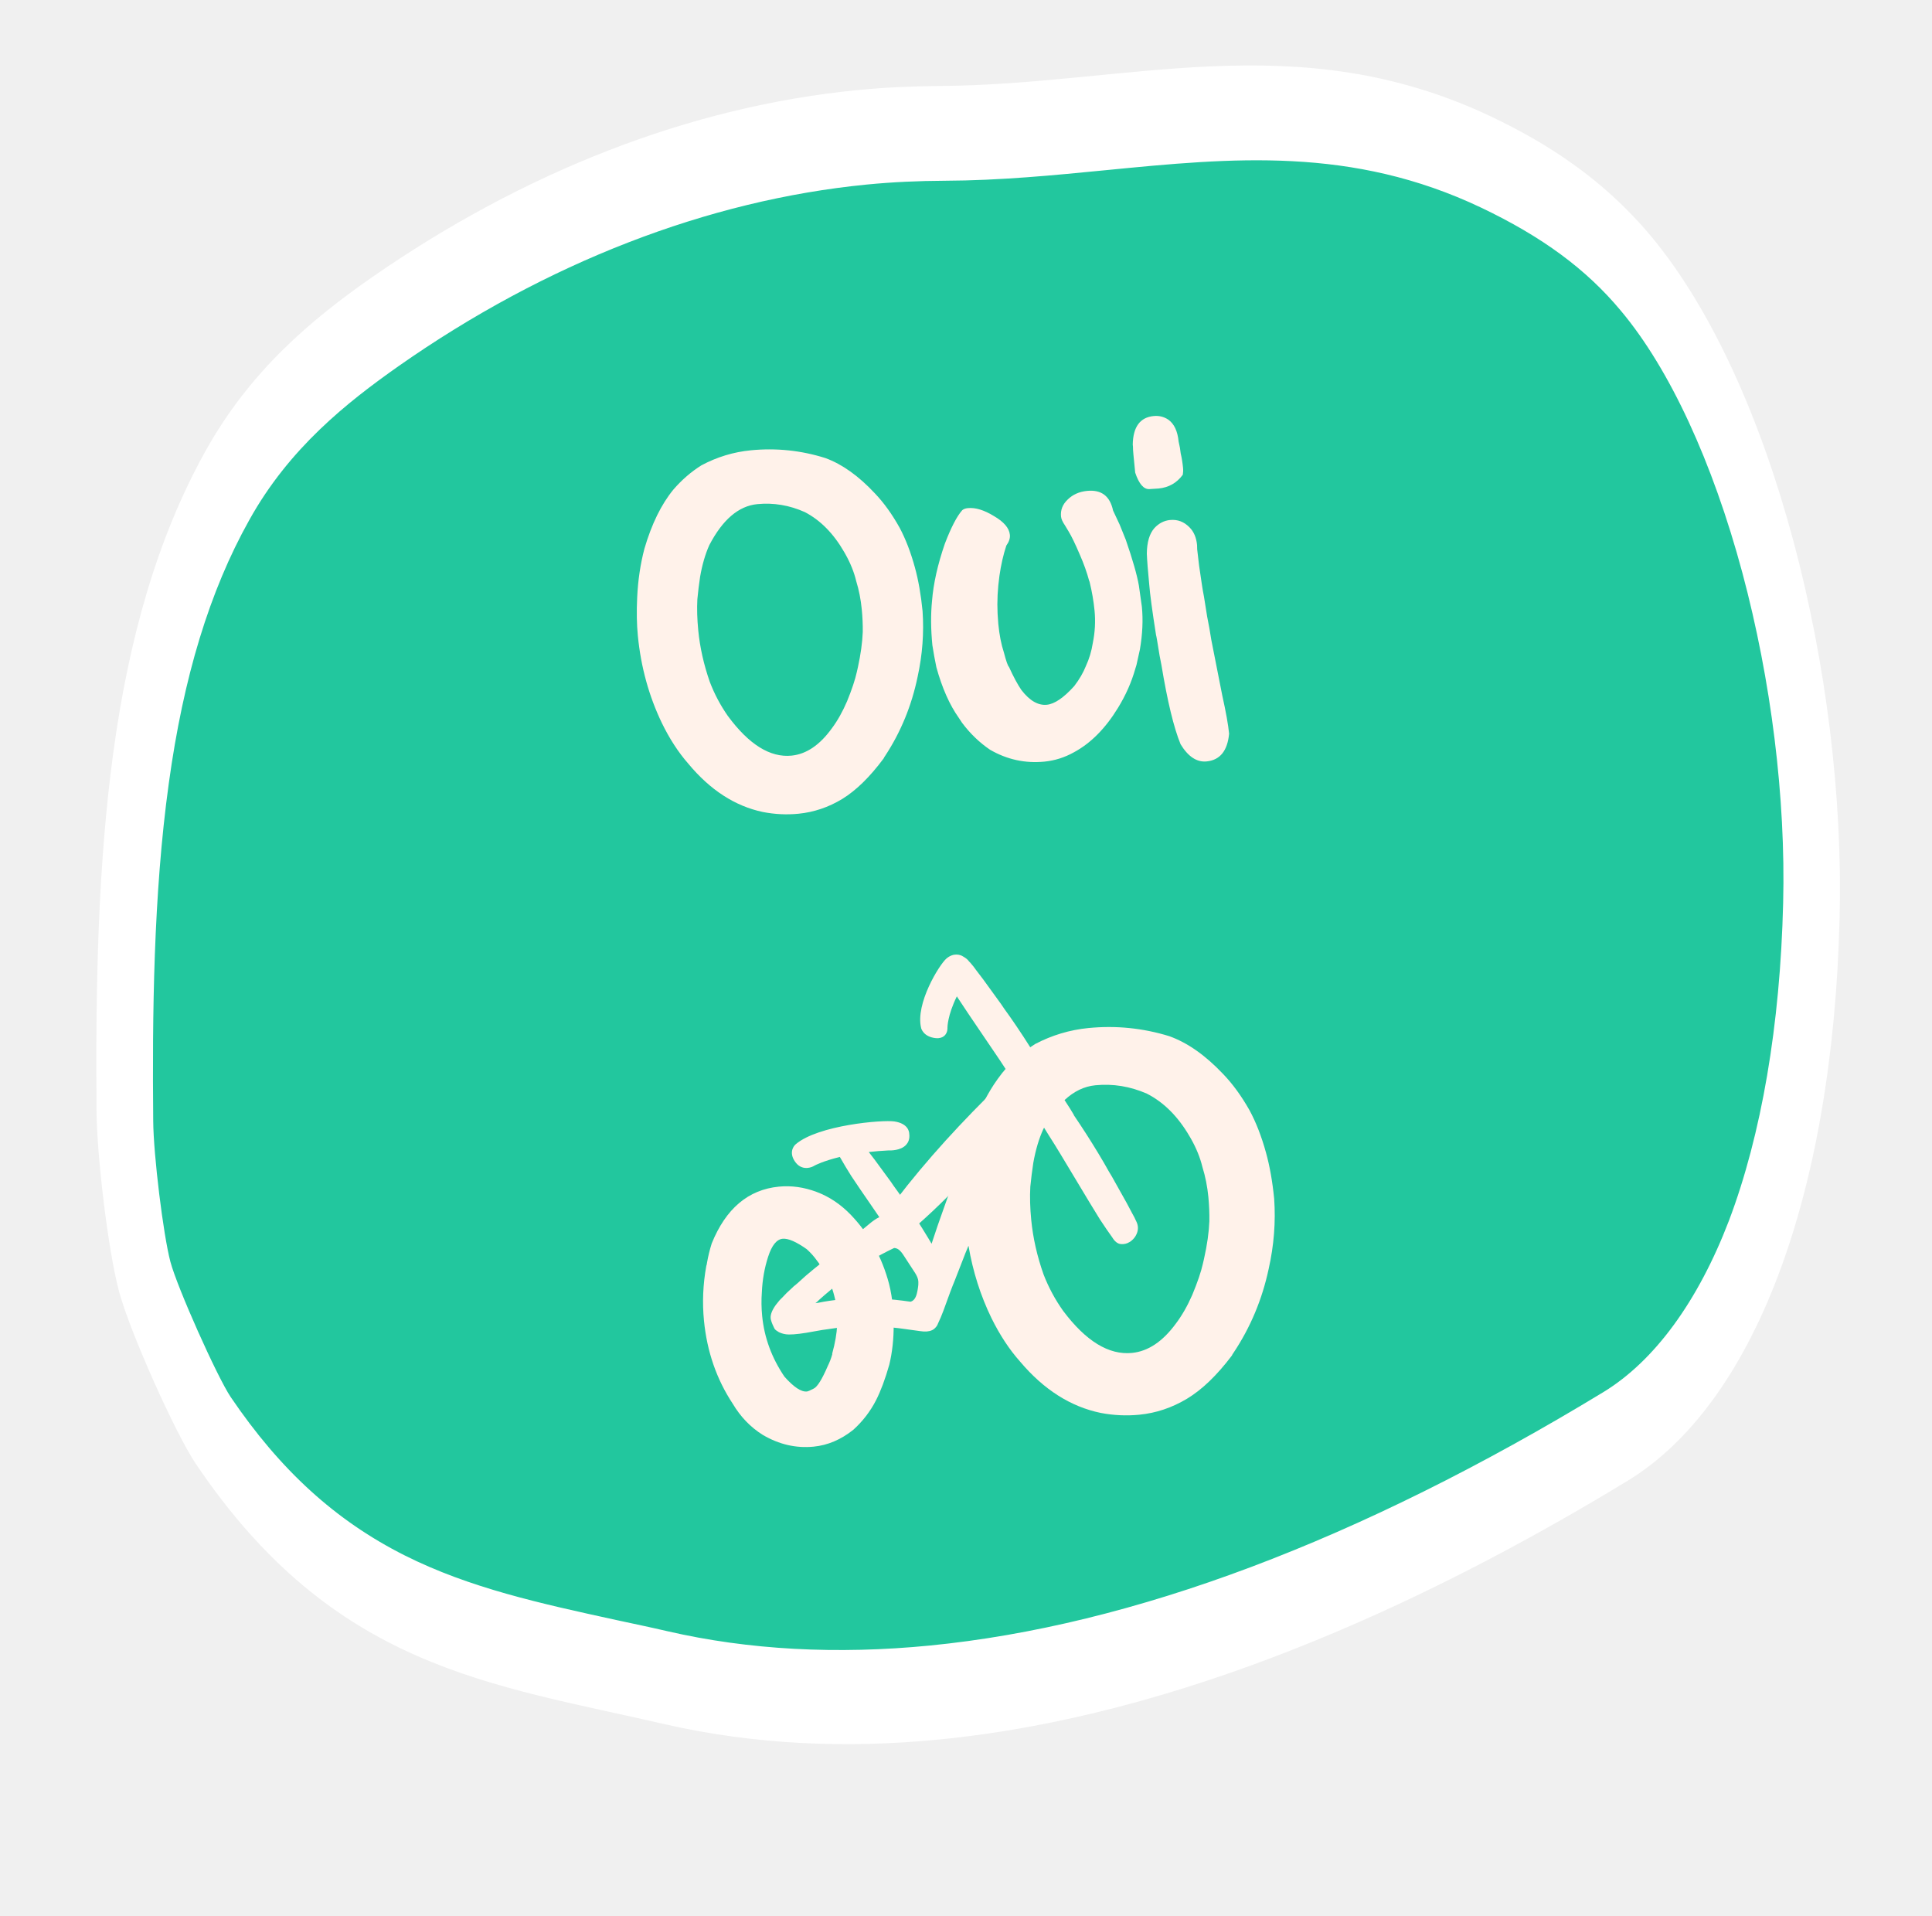
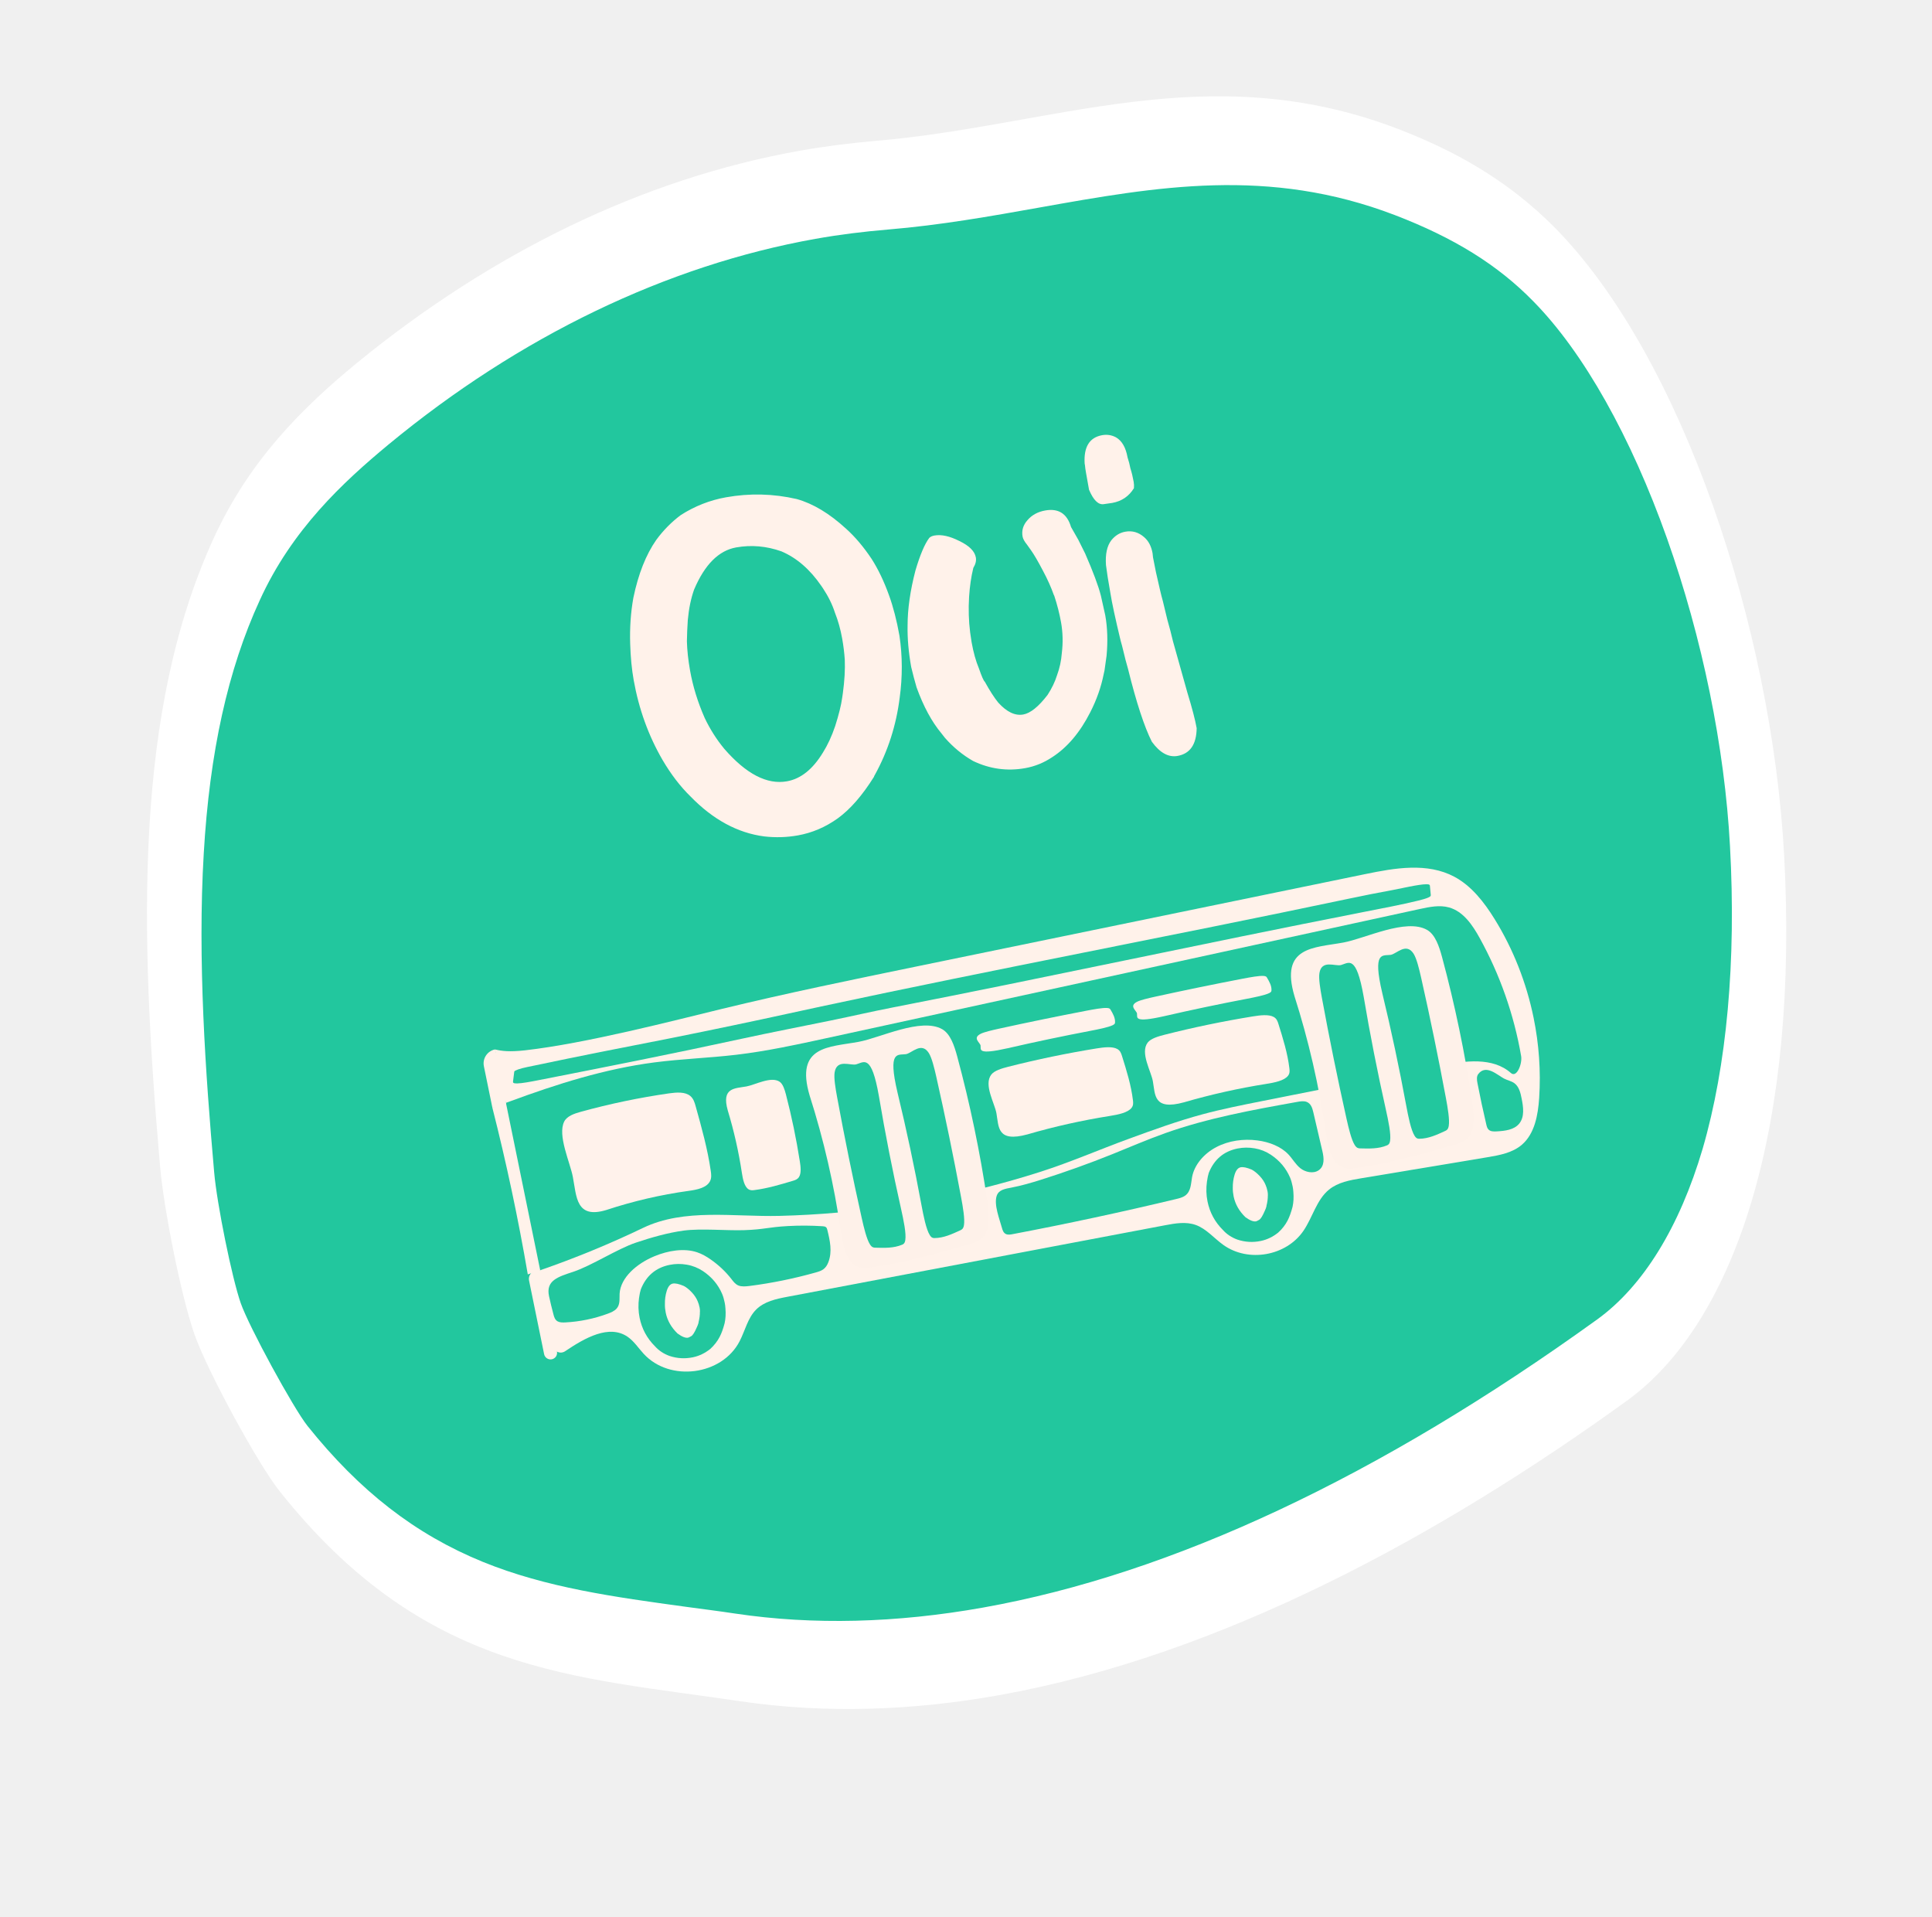
- <svg xmlns="http://www.w3.org/2000/svg" width="231" height="229" viewBox="0 0 231 229" fill="none">
+ <svg xmlns="http://www.w3.org/2000/svg" width="245" height="243" viewBox="0 0 245 243" fill="none">
  <g clip-path="url(#clip0)">
-     <path d="M111.718 202.316C100.417 203.424 89.622 202.829 79.705 200.551C77.638 200.07 75.611 199.642 73.616 199.21C55.322 195.246 39.532 191.777 25.512 170.976C23.463 167.928 18.328 156.403 17.312 152.57C16.253 148.626 14.962 138.207 14.931 133.422C14.66 101.811 16.631 76.935 27.195 58C32.343 48.717 39.619 42.931 46.043 38.425C64.005 25.947 83.754 18.311 103.09 16.416C106.257 16.106 109.441 15.965 112.569 15.943C119.131 15.927 125.532 15.3 131.699 14.695C147.101 13.185 161.67 11.758 177.768 19.414C185.428 23.053 191.094 27.286 195.626 32.656C208.476 48.042 217.331 80.008 216.648 108.749C216.286 124.289 213.891 138.319 209.715 149.274C205.671 159.874 199.968 167.616 193.232 171.696C163.683 189.584 136.288 199.908 111.718 202.316Z" fill="#22C79E" />
-     <path d="M103.643 22.062C106.743 21.758 109.86 21.624 112.921 21.609C119.583 21.583 126.017 20.952 132.218 20.345C147.32 18.864 161.622 17.463 177.12 24.836C184.359 28.288 189.652 32.159 193.812 37.166C199.643 44.119 204.772 55.245 208.323 68.464C211.774 81.351 213.518 95.374 213.202 107.946C212.852 122.574 210.602 135.677 206.726 145.919C203.027 155.573 197.835 162.694 191.705 166.43C162.512 184.17 135.406 194.351 111.169 196.726C100.068 197.814 89.512 197.253 79.801 195.013C77.734 194.531 75.673 194.106 73.678 193.674C64.667 191.707 56.173 189.861 48.385 185.95C40.136 181.799 33.521 175.778 27.579 167.011C25.963 164.605 21.178 153.901 20.374 150.844C19.519 147.622 18.345 138.046 18.319 134.002C18.207 121.529 18.329 106.981 20.185 93.631C21.934 80.918 25.067 70.636 29.793 62.192C34.569 53.572 41.505 48.104 47.612 43.8C65.28 31.409 84.64 23.925 103.643 22.062ZM102.536 10.77C82.333 12.75 62.539 20.618 44.45 33.165C37.141 38.271 29.927 44.336 24.601 53.865C12.836 74.97 11.286 102.427 11.541 132.842C11.589 138.138 12.885 149.298 14.222 154.355C15.503 159.188 21.016 171.474 23.414 175.001C39.917 199.492 58.607 201.308 79.579 206.15C90.252 208.581 101.236 209.044 112.271 207.962C140.774 205.169 169.693 192.187 194.596 177.035C209.462 167.996 219.144 143.504 219.958 109.564C220.647 80.88 212.093 45.806 197.338 28.156C191.584 21.309 184.946 17.115 178.308 13.946C155.01 2.891 134.889 10.164 112.181 10.28C108.953 10.312 105.736 10.456 102.536 10.77Z" fill="white" />
-     <path d="M95.461 97.284C94.052 97.422 92.634 97.353 91.209 97.075C87.877 96.372 84.904 94.443 82.289 91.29C81.101 89.934 80.046 88.308 79.124 86.411C77.583 83.202 76.631 79.738 76.266 76.02C76.13 74.635 76.103 73.105 76.184 71.429C76.278 69.384 76.566 67.442 77.048 65.604C77.912 62.649 79.067 60.291 80.513 58.531C81.504 57.379 82.623 56.41 83.871 55.626C85.736 54.633 87.702 54.036 89.767 53.834C92.804 53.536 95.778 53.845 98.689 54.762C100.699 55.497 102.677 56.91 104.624 59.001C105.691 60.123 106.671 61.486 107.564 63.091C108.285 64.444 108.894 66.027 109.391 67.843C109.811 69.372 110.116 71.108 110.306 73.052C110.488 75.659 110.291 78.279 109.715 80.911C108.999 84.366 107.702 87.523 105.823 90.381C105.757 90.461 105.705 90.552 105.666 90.654C104.019 92.876 102.363 94.498 100.697 95.52C99.053 96.515 97.307 97.103 95.461 97.284ZM94.633 90.337C96.406 90.163 98.017 89.073 99.464 87.067C100.136 86.167 100.742 85.09 101.281 83.835C101.855 82.43 102.243 81.263 102.447 80.335L102.575 79.771C102.914 78.217 103.107 76.812 103.156 75.556C103.167 74.672 103.128 73.768 103.037 72.845C102.921 71.654 102.7 70.535 102.377 69.487C102.126 68.432 101.703 67.37 101.108 66.3L100.93 65.986C99.659 63.78 98.093 62.192 96.231 61.222C94.384 60.397 92.489 60.08 90.545 60.27C88.31 60.489 86.397 62.124 84.807 65.175C84.324 66.252 83.957 67.515 83.707 68.962C83.573 69.858 83.465 70.752 83.38 71.644C83.32 72.778 83.356 74.025 83.49 75.386C83.687 77.403 84.145 79.443 84.862 81.507C85.423 82.973 86.146 84.337 87.03 85.6C89.547 89.008 92.081 90.587 94.633 90.337ZM124.876 91.053C122.568 91.279 120.399 90.805 118.371 89.63C117.109 88.772 115.999 87.703 115.039 86.424L114.65 85.836C113.541 84.277 112.644 82.255 111.959 79.771C111.773 78.882 111.613 78.002 111.479 77.132C111.291 75.212 111.277 73.448 111.438 71.837C111.603 69.76 112.115 67.478 112.975 64.99C113.717 63.053 114.409 61.721 115.049 60.996C115.207 60.858 115.432 60.775 115.724 60.746C116.623 60.658 117.659 60.974 118.834 61.692C120.03 62.385 120.668 63.132 120.746 63.934C120.787 64.347 120.645 64.778 120.321 65.226C119.962 66.316 119.687 67.521 119.498 68.84C119.281 70.382 119.207 71.885 119.277 73.35L119.362 74.593C119.491 75.905 119.712 77.036 120.026 77.987C120.301 79.039 120.505 79.62 120.638 79.73C121.171 80.904 121.666 81.825 122.123 82.491C123.107 83.769 124.121 84.356 125.166 84.254C126.09 84.163 127.182 83.418 128.443 82.019C129.052 81.223 129.514 80.43 129.829 79.639C130.234 78.765 130.511 77.842 130.661 76.871C130.926 75.569 130.996 74.275 130.869 72.987C130.76 71.869 130.562 70.723 130.275 69.549L130.228 69.444C129.958 68.44 129.586 67.397 129.112 66.315C128.57 65.043 128.124 64.118 127.772 63.539L127.333 62.81C127.047 62.396 126.89 62.044 126.861 61.752C126.785 60.974 127.05 60.298 127.656 59.724C128.26 59.125 129.035 58.779 129.983 58.686C131.684 58.52 132.717 59.301 133.083 61.032L133.874 62.721L134.603 64.526C135.424 66.898 135.946 68.724 136.17 70.002L136.529 72.543C136.684 74.122 136.605 75.822 136.293 77.644L135.885 79.487L135.746 79.942C135.291 81.556 134.598 83.121 133.667 84.635C132.166 87.088 130.413 88.854 128.409 89.934C127.293 90.558 126.115 90.931 124.876 91.053ZM138.529 58.401C138.48 58.405 138.114 58.429 137.432 58.471C136.749 58.514 136.182 57.858 135.73 56.504L135.519 54.354C135.476 53.916 135.458 53.599 135.463 53.402L135.438 53.147C135.476 51.034 136.309 49.897 137.937 49.738C138.569 49.676 139.147 49.816 139.671 50.157C140.382 50.651 140.799 51.53 140.923 52.794C141.046 53.297 141.128 53.767 141.171 54.204C141.297 54.732 141.39 55.311 141.452 55.943C141.478 56.21 141.468 56.481 141.421 56.756C140.708 57.733 139.743 58.282 138.529 58.401ZM144.265 91.029C143.099 91.143 142.063 90.46 141.158 88.978C140.352 87.021 139.59 83.87 138.87 79.525L138.646 78.37C138.392 76.775 138.25 75.955 138.221 75.909C137.77 73.059 137.497 71.025 137.402 69.808C137.25 68.252 137.156 67.047 137.121 66.192C137.134 64.817 137.438 63.794 138.035 63.122C138.568 62.555 139.187 62.237 139.891 62.167C140.79 62.079 141.567 62.371 142.222 63.043C142.738 63.557 143.04 64.263 143.128 65.162L143.142 65.676L143.368 67.604L143.699 69.853C143.773 70.361 143.858 70.855 143.954 71.336L144.336 73.728C144.524 74.641 144.687 75.558 144.826 76.476L146.143 83.154C146.581 85.123 146.853 86.642 146.958 87.711C146.766 89.766 145.869 90.872 144.265 91.029Z" fill="#FFF2EA" />
-     <path d="M97.285 172.949C95.179 173.156 93.154 172.69 91.209 171.547C89.736 170.627 88.54 169.382 87.614 167.823C85.68 164.896 84.533 161.584 84.171 157.889C83.959 155.727 84.05 153.544 84.447 151.347C84.49 151.234 84.519 151.111 84.531 150.979C84.668 150.193 84.855 149.417 85.1 148.645C86.791 144.482 89.467 142.222 93.122 141.864C94.622 141.717 96.132 141.928 97.65 142.5C99.166 143.07 100.532 143.987 101.748 145.255C103.939 147.545 105.455 150.289 106.299 153.483C106.512 154.316 106.673 155.286 106.781 156.394C106.843 157.027 106.866 157.676 106.853 158.346C106.862 160.078 106.685 161.68 106.327 163.155C105.835 164.882 105.306 166.292 104.751 167.386C104.061 168.733 103.151 169.916 102.03 170.929C100.552 172.109 98.969 172.784 97.285 172.949ZM96.478 166.355C96.608 166.342 96.89 166.22 97.32 165.992C97.749 165.765 98.301 164.868 98.971 163.313C99.192 162.866 99.372 162.395 99.511 161.902L99.503 161.823C99.854 160.539 100.049 159.413 100.09 158.448L100.119 158.326C100.153 157.868 100.151 157.432 100.109 157.007C100.029 156.19 99.906 155.483 99.741 154.885C99.475 153.817 99.022 152.763 98.373 151.722C97.728 150.68 97.081 149.885 96.444 149.332C95.189 148.445 94.231 148.031 93.575 148.095C92.865 148.165 92.288 148.872 91.849 150.223C91.409 151.57 91.158 152.994 91.09 154.494C91.022 155.434 91.035 156.378 91.128 157.329C91.382 159.917 92.27 162.334 93.794 164.582C94.899 165.829 95.793 166.422 96.478 166.355Z" fill="#FFF2EA" />
-     <path d="M151.363 137.776C150.828 135.844 150.172 134.157 149.394 132.723C148.429 131.019 147.372 129.566 146.22 128.375C144.113 126.154 141.975 124.651 139.799 123.874C136.647 122.904 133.431 122.58 130.14 122.902C127.902 123.122 125.772 123.76 123.752 124.821C123.558 124.944 123.37 125.078 123.182 125.202C122.641 124.342 122.088 123.502 121.531 122.677C120.973 121.853 120.49 121.166 120.08 120.607L119.689 120.03C118.986 119.055 118.276 118.085 117.573 117.11L116.714 115.981C116.536 115.714 116.292 115.412 115.991 115.066C115.954 115.025 115.914 114.99 115.879 114.958C115.717 114.729 115.483 114.531 115.174 114.362C114.83 114.12 114.008 113.878 113.167 114.588C112.324 115.302 109.411 119.998 110.139 122.912C110.147 122.952 110.405 123.946 111.856 124.107C111.998 124.122 112.12 124.122 112.232 124.111C112.585 124.076 112.81 123.93 112.947 123.796C113.326 123.42 113.285 122.893 113.282 122.864C113.281 122.848 113.275 121.407 114.408 119.113C114.443 119.171 114.476 119.226 114.516 119.288L115.741 121.132L116.023 121.549L116.927 122.884L119.559 126.766C119.789 127.112 120.008 127.452 120.236 127.798C120.195 127.843 120.154 127.885 120.113 127.93C120.069 127.984 120.029 128.042 119.985 128.096C119.952 128.133 119.917 128.169 119.881 128.211C119.85 128.243 119.822 128.282 119.797 128.318C118.33 130.191 117.701 131.635 116.998 132.943L116.679 133.679C116.338 134.397 115.577 136.386 114.871 138.568C114.212 140.606 113.352 143.058 112.598 145.141C112.348 145.814 111.944 147 111.386 148.688C111.218 148.4 111.075 148.163 110.962 147.98C110.063 146.488 109.141 145.051 108.189 143.662C107.68 142.923 107.242 142.301 106.872 141.802L106.516 141.283C105.874 140.406 105.23 139.531 104.588 138.654L103.876 137.725C104.604 137.642 105.391 137.576 106.252 137.533C106.479 137.544 107.695 137.57 108.347 136.857C108.565 136.617 108.803 136.193 108.713 135.529C108.704 135.274 108.561 134.314 106.932 134.069C105.517 133.858 97.818 134.504 95.138 136.798C94.781 137.098 94.324 137.942 95.143 138.99C95.572 139.542 96.116 139.67 96.575 139.625C96.913 139.592 97.21 139.468 97.395 139.345C97.41 139.335 98.384 138.808 100.417 138.315C100.461 138.396 100.508 138.482 100.569 138.573C100.914 139.163 101.098 139.471 101.112 139.505C101.127 139.538 101.353 139.907 101.792 140.607L102.908 142.265L103.166 142.64L103.991 143.838L105.138 145.513C104.712 145.708 104.311 146.012 103.953 146.309C102.47 147.544 100.981 148.775 99.498 150.009C98.697 150.578 97.647 151.413 96.345 152.517C95.532 153.261 95.06 153.678 94.919 153.767L94.682 153.995C94.257 154.367 93.864 154.756 93.503 155.155C93.305 155.328 93.053 155.615 92.751 156.017C92.252 156.715 92.059 157.299 92.169 157.758C92.218 157.959 92.29 158.162 92.38 158.368C92.516 158.669 92.604 158.85 92.648 158.911C92.69 158.973 92.837 159.083 93.082 159.232L93.14 159.268C93.512 159.446 93.907 159.536 94.323 159.54C95.002 159.548 96.007 159.425 97.334 159.171C98.102 159.03 98.62 158.945 98.902 158.917C100.069 158.744 100.834 158.642 101.188 158.607C102.294 158.549 103.216 158.524 103.954 158.535C104.967 158.547 106.128 158.627 107.431 158.784C107.583 158.81 107.737 158.833 107.894 158.845L110.038 159.139C110.602 159.228 111.064 159.192 111.422 159.033C111.595 158.955 111.736 158.848 111.856 158.71C112.001 158.556 112.1 158.388 112.157 158.215C112.244 158.041 112.348 157.807 112.479 157.503L112.796 156.704C113.446 154.895 113.886 153.72 114.12 153.177L115.086 150.701C115.309 150.114 115.539 149.529 115.787 148.953L115.803 148.956C116.321 152.003 117.232 154.886 118.551 157.593C119.546 159.608 120.682 161.336 121.967 162.779C124.793 166.129 128.011 168.177 131.618 168.918C133.16 169.212 134.695 169.28 136.224 169.131C138.225 168.934 140.122 168.299 141.917 167.223C143.71 166.148 145.503 164.425 147.291 162.057C147.334 161.949 147.391 161.853 147.459 161.767C149.497 158.725 150.91 155.359 151.693 151.68C152.32 148.88 152.539 146.087 152.347 143.318C152.144 141.249 151.814 139.399 151.363 137.776ZM109.705 154.272C109.609 154.81 109.434 155.442 108.914 155.608C108.895 155.615 108.87 155.613 108.85 155.619C108.249 155.529 107.631 155.454 106.997 155.387L106.416 155.34C104.97 155.206 103.561 155.17 102.174 155.227C101.311 155.276 100.755 155.317 100.512 155.356C99.607 155.436 98.709 155.567 97.828 155.748L97.495 155.794C97.58 155.741 97.741 155.601 97.969 155.373C98.38 155.002 98.81 154.635 99.251 154.269C100.563 153.132 102.024 152.037 103.636 150.982L103.881 150.829C104.408 150.493 104.785 150.275 105.014 150.169L105.46 149.927C105.669 149.825 105.88 149.716 106.099 149.595C106.365 149.449 106.645 149.336 106.912 149.197C107.041 149.2 107.171 149.23 107.302 149.299C107.65 149.484 107.88 149.827 108.093 150.159C108.487 150.764 108.879 151.37 109.274 151.971C109.473 152.272 109.671 152.583 109.759 152.934C109.86 153.378 109.782 153.835 109.705 154.272ZM144.598 145.996C144.544 147.334 144.333 148.828 143.96 150.483L143.822 151.082C143.602 152.068 143.175 153.313 142.553 154.809C141.968 156.145 141.308 157.294 140.579 158.254C139.008 160.392 137.262 161.555 135.341 161.744C132.577 162.015 129.837 160.34 127.115 156.715C126.161 155.373 125.379 153.922 124.775 152.364C123.999 150.171 123.511 147.997 123.3 145.853C123.159 144.407 123.123 143.077 123.19 141.868C123.282 140.919 123.404 139.969 123.548 139.015C123.822 137.474 124.219 136.131 124.746 134.981C124.776 134.924 124.805 134.871 124.836 134.819L125.397 135.722C125.882 136.479 126.362 137.25 126.832 138.033L129.251 142.056L130.083 143.439L130.345 143.872L131.502 145.761C132.004 146.525 132.271 146.924 132.299 146.953C132.327 146.984 132.555 147.307 132.986 147.929C133.286 148.424 133.622 148.692 134.003 148.729C134.381 148.767 134.735 148.687 135.057 148.486C135.481 148.225 135.777 147.861 135.953 147.39C136.107 146.955 136.09 146.527 135.901 146.105C135.715 145.682 135.537 145.336 135.372 145.058L134.706 143.804C134.117 142.752 133.528 141.7 132.94 140.65L132.58 140.051C132.245 139.444 131.824 138.717 131.308 137.863C130.388 136.34 129.409 134.813 128.375 133.294C128.389 133.302 128.401 133.308 128.41 133.311C128.18 132.9 127.763 132.245 127.283 131.514C128.407 130.466 129.633 129.876 130.969 129.745C133.075 129.539 135.126 129.873 137.126 130.746C139.141 131.774 140.832 133.461 142.207 135.808L142.4 136.139C143.043 137.276 143.5 138.409 143.77 139.528C144.118 140.642 144.355 141.834 144.479 143.099C144.572 144.091 144.612 145.052 144.598 145.996Z" fill="#FFF2EA" />
-     <path d="M105.702 145.374C109.29 140.415 113.467 135.72 117.954 131.235C118.386 130.804 118.83 130.368 119.401 130.063C119.972 129.761 120.701 129.608 121.298 129.803C122.046 130.048 122.386 130.774 122.307 131.446C122.228 132.118 121.813 132.749 121.396 133.355C117.66 138.772 112.99 143.806 107.581 148.248L105.702 145.374Z" fill="#FFF2EA" />
+     <path d="M125.643 209.341C114.464 211.335 103.656 211.592 93.591 210.102C91.492 209.785 89.437 209.518 87.415 209.244C68.865 206.733 52.852 204.517 37.237 184.885C34.955 182.008 28.928 170.923 27.614 167.181C26.248 163.333 24.141 153.048 23.733 148.28C20.974 116.789 20.981 91.835 30.021 72.127C34.423 62.467 41.22 56.126 47.27 51.129C64.194 37.276 83.281 28.109 102.408 24.697C105.54 24.139 108.703 23.747 111.82 23.48C118.36 22.947 124.691 21.818 130.792 20.73C146.027 18.012 160.438 15.442 177.09 21.808C185.013 24.832 190.994 28.606 195.934 33.602C209.956 47.929 221.3 79.099 222.881 107.804C223.744 123.324 222.461 137.499 219.16 148.749C215.964 159.635 210.887 167.801 204.494 172.399C176.445 192.558 149.947 205.006 125.643 209.341Z" fill="#22C79E" />
+     <path d="M103.403 30.282C106.47 29.735 109.566 29.356 112.617 29.1C119.256 28.55 125.621 27.415 131.754 26.321C146.693 23.656 160.84 21.133 176.871 27.264C184.358 30.135 189.94 33.577 194.481 38.241C200.841 44.714 206.831 55.401 211.411 68.3C215.866 80.875 218.709 94.717 219.383 107.275C220.186 121.885 218.975 135.124 215.916 145.64C212.989 155.555 208.374 163.063 202.557 167.27C174.851 187.252 148.63 199.536 124.656 203.812C113.675 205.771 103.107 206.042 93.25 204.573C91.152 204.256 89.063 203.994 87.041 203.721C77.903 202.47 69.29 201.297 61.218 198.012C52.668 194.523 45.599 189.041 38.986 180.77C37.186 178.498 31.573 168.204 30.53 165.22C29.425 162.075 27.5 152.622 27.156 148.592C26.063 136.166 25.039 121.654 25.838 108.199C26.581 95.388 28.894 84.891 32.941 76.101C37.023 67.132 43.508 61.135 49.258 56.364C65.895 42.62 84.606 33.635 103.403 30.282ZM101.41 19.112C81.426 22.677 62.313 32.079 45.267 46.011C38.384 51.676 31.669 58.291 27.11 68.209C17.043 90.174 17.659 117.668 20.308 147.969C20.773 153.245 22.943 164.269 24.674 169.204C26.332 173.922 32.794 185.735 35.463 189.063C53.843 212.178 72.618 212.517 93.906 215.693C104.737 217.277 115.723 216.873 126.639 214.926C154.834 209.897 182.641 194.68 206.273 177.614C220.382 167.433 228.106 142.255 226.245 108.356C224.674 79.707 213.386 45.415 197.287 28.982C191.012 22.609 184.065 18.95 177.197 16.314C153.102 7.126 133.615 15.961 110.987 17.865C107.772 18.151 104.576 18.548 101.41 19.112Z" fill="white" />
+     <path d="M101.168 105.915C99.774 106.164 98.356 106.206 96.913 106.042C93.536 105.602 90.42 103.914 87.565 100.976C86.274 99.718 85.095 98.18 84.026 96.362C82.237 93.284 81.015 89.906 80.359 86.228C80.115 84.859 79.967 83.335 79.916 81.658C79.848 79.611 79.983 77.653 80.319 75.783C80.947 72.769 81.912 70.328 83.216 68.459C84.113 67.232 85.153 66.179 86.335 65.298C88.116 64.162 90.028 63.412 92.071 63.048C95.076 62.512 98.065 62.586 101.039 63.271C103.101 63.846 105.184 65.098 107.289 67.029C108.441 68.064 109.525 69.346 110.542 70.876C111.367 72.167 112.099 73.698 112.737 75.469C113.276 76.96 113.717 78.667 114.06 80.59C114.447 83.174 114.456 85.801 114.089 88.471C113.647 91.972 112.603 95.221 110.955 98.218C110.896 98.303 110.85 98.397 110.819 98.502C109.353 100.847 107.829 102.594 106.249 103.744C104.688 104.866 102.995 105.589 101.168 105.915ZM99.796 99.055C101.55 98.742 103.07 97.529 104.354 95.415C104.953 94.465 105.473 93.343 105.911 92.049C106.373 90.603 106.668 89.41 106.798 88.469L106.882 87.896C107.097 86.32 107.179 84.904 107.129 83.648C107.07 82.766 106.96 81.868 106.797 80.955C106.587 79.777 106.279 78.679 105.874 77.66C105.542 76.628 105.036 75.602 104.358 74.582L104.156 74.284C102.716 72.185 101.029 70.725 99.097 69.904C97.191 69.227 95.276 69.06 93.354 69.403C91.142 69.797 89.364 71.578 88.02 74.744C87.623 75.856 87.356 77.144 87.221 78.606C87.159 79.51 87.121 80.41 87.107 81.305C87.136 82.441 87.27 83.681 87.51 85.027C87.866 87.022 88.483 89.02 89.361 91.021C90.035 92.438 90.862 93.742 91.843 94.931C94.621 98.13 97.272 99.505 99.796 99.055ZM130.001 97.387C127.718 97.794 125.519 97.492 123.404 96.481C122.079 95.725 120.888 94.747 119.831 93.547L119.397 92.992C118.168 91.525 117.114 89.58 116.236 87.158C115.981 86.285 115.753 85.421 115.55 84.564C115.211 82.666 115.059 80.907 115.093 79.289C115.093 77.206 115.424 74.89 116.086 72.342C116.673 70.352 117.258 68.971 117.839 68.198C117.986 68.048 118.203 67.947 118.492 67.895C119.381 67.737 120.439 67.97 121.667 68.594C122.914 69.19 123.608 69.884 123.749 70.677C123.822 71.086 123.715 71.527 123.427 72C123.155 73.115 122.976 74.337 122.891 75.666C122.796 77.221 122.841 78.726 123.026 80.181L123.209 81.413C123.44 82.711 123.75 83.821 124.138 84.744C124.495 85.771 124.744 86.335 124.886 86.433C125.509 87.562 126.074 88.441 126.583 89.069C127.665 90.265 128.722 90.771 129.756 90.587C130.669 90.424 131.699 89.595 132.846 88.101C133.39 87.26 133.788 86.432 134.04 85.619C134.375 84.716 134.579 83.774 134.652 82.794C134.814 81.476 134.781 80.18 134.554 78.906C134.357 77.8 134.069 76.674 133.691 75.526L133.635 75.424C133.287 74.445 132.834 73.434 132.276 72.393C131.636 71.168 131.118 70.281 130.723 69.731L130.227 69.038C129.91 68.649 129.725 68.31 129.674 68.021C129.537 67.252 129.748 66.557 130.306 65.937C130.861 65.292 131.607 64.886 132.544 64.719C134.227 64.419 135.319 65.117 135.819 66.814L136.741 68.435L137.61 70.177C138.615 72.478 139.28 74.256 139.603 75.513L140.161 78.017C140.44 79.579 140.495 81.281 140.328 83.121L140.066 84.99L139.963 85.455C139.636 87.101 139.069 88.715 138.26 90.297C136.956 92.861 135.348 94.76 133.435 95.994C132.372 96.704 131.227 97.169 130.001 97.387ZM141.041 63.762C140.993 63.77 140.63 63.823 139.953 63.919C139.276 64.015 138.659 63.406 138.102 62.091L137.723 59.964C137.645 59.532 137.602 59.217 137.591 59.02L137.546 58.768C137.418 56.658 138.159 55.46 139.769 55.172C140.394 55.061 140.981 55.155 141.531 55.453C142.278 55.891 142.763 56.734 142.986 57.984C143.148 58.476 143.268 58.938 143.345 59.37C143.512 59.886 143.651 60.457 143.762 61.082C143.809 61.346 143.82 61.617 143.795 61.894C143.161 62.925 142.243 63.547 141.041 63.762ZM149.329 95.837C148.175 96.043 147.089 95.443 146.069 94.038C145.112 92.15 144.104 89.069 143.044 84.794L142.73 83.66C142.351 82.091 142.145 81.284 142.113 81.24C141.438 78.434 141.006 76.428 140.816 75.222C140.542 73.684 140.353 72.49 140.251 71.64C140.156 70.268 140.379 69.224 140.92 68.508C141.407 67.9 141.999 67.534 142.696 67.41C143.585 67.251 144.383 67.481 145.088 68.099C145.643 68.57 146 69.251 146.159 70.14L146.213 70.651L146.59 72.555L147.097 74.771C147.211 75.272 147.335 75.758 147.468 76.23L148.037 78.584C148.296 79.48 148.531 80.381 148.742 81.285L150.581 87.839C151.172 89.767 151.563 91.26 151.751 92.317C151.723 94.381 150.915 95.554 149.329 95.837Z" fill="#FFF2EA" />
+     <g clip-path="url(#clip1)">
+       <path d="M194.476 129.025C195.161 132.37 195.407 135.802 195.185 139.196C195.042 141.371 194.611 143.73 193.002 145.123C191.795 146.164 190.153 146.46 188.598 146.719C183.272 147.607 177.943 148.495 172.619 149.383C171.183 149.623 169.678 149.891 168.537 150.819C166.955 152.105 166.455 154.339 165.295 156.039C163.111 159.243 158.306 160.093 155.142 157.839C153.961 156.998 152.987 155.786 151.634 155.303C150.392 154.858 149.046 155.093 147.761 155.336C131.799 158.36 115.834 161.381 99.872 164.404C98.434 164.676 96.908 164.994 95.867 166.05C94.819 167.11 94.485 168.704 93.791 170.046C91.561 174.374 84.949 175.245 81.635 171.647C80.96 170.917 80.406 170.042 79.591 169.48C77.254 167.879 74.199 169.6 71.671 171.307C71.063 171.718 70.233 171.37 70.112 170.647L68.504 161.041C67.981 161.222 67.457 161.398 66.93 161.571C65.713 154.473 64.212 147.407 62.438 140.434C63.017 140.232 63.589 140.029 64.158 139.819L62.771 133.049C63.608 133.255 64.602 133.383 66.566 133.163C74.339 132.286 85.603 129.35 91.533 127.913C99.791 125.91 108.119 124.199 116.439 122.487C135.333 118.6 154.223 114.714 173.116 110.822C176.884 110.045 180.998 109.319 184.441 111.162C186.614 112.329 188.213 114.387 189.532 116.519C191.9 120.339 193.571 124.605 194.476 129.025Z" fill="#FFF2EA" />
+       <path d="M64.157 139.819C64.331 139.76 64.504 139.696 64.677 139.632C70.615 137.439 76.694 135.511 82.974 134.694C86.434 134.245 89.921 134.131 93.383 133.722C97.232 133.268 101.026 132.442 104.814 131.618C129.898 126.158 154.989 120.7 180.079 115.238C181.294 114.978 182.563 114.713 183.757 115.048C185.556 115.548 186.718 117.258 187.624 118.893C190.201 123.55 191.991 128.64 192.897 133.885C193.065 134.859 192.341 136.693 191.598 136.037C189.301 134.002 185.797 134.479 182.783 135.08C175.165 136.594 167.547 138.106 159.929 139.62C157.438 140.119 154.939 140.611 152.484 141.276C149.34 142.123 146.278 143.238 143.221 144.353C139.316 145.778 135.845 147.312 131.888 148.58C129.592 149.313 127.276 149.973 124.94 150.562C118.81 152.115 112.557 153.176 106.26 153.731C103.791 153.951 101.314 154.09 98.835 154.152C93.028 154.295 86.793 153.158 81.554 155.671C77.309 157.709 72.951 159.501 68.504 161.041" fill="#22C79E" />
+       <path d="M102.675 138.904C104.452 144.471 105.777 150.213 106.61 156.013C106.857 157.722 107.253 159.764 108.543 160.486C109.172 160.837 109.863 160.766 110.513 160.673C114.69 160.089 118.76 158.927 122.823 157.77C123.538 157.566 124.29 157.335 124.782 156.691C125.598 155.627 125.434 153.852 125.208 152.302C124.292 146.113 123.013 139.964 121.382 133.924C121.017 132.576 120.52 131.07 119.476 130.481C116.814 128.975 111.625 131.58 108.872 132.087C105.156 132.774 100.792 132.556 102.675 138.904Z" fill="#FEF1E9" />
+       <path d="M164.16 126.312C165.937 131.879 167.262 137.621 168.096 143.421C168.343 145.13 168.738 147.172 170.029 147.893C170.658 148.244 171.349 148.174 171.998 148.081C176.178 147.497 180.246 146.335 184.308 145.178C185.023 144.974 185.776 144.743 186.267 144.099C187.083 143.035 186.92 141.26 186.693 139.71C185.775 133.521 184.495 127.372 182.867 121.332C182.502 119.984 182.005 118.478 180.962 117.889C178.299 116.383 173.111 118.988 170.358 119.495C166.639 120.182 162.277 119.964 164.16 126.312Z" fill="#FEF1E9" />
+       <path d="M175.284 125.888C176.42 130.586 177.443 135.385 178.325 140.166C178.589 141.578 178.927 143.271 179.388 144.003C179.612 144.357 179.805 144.377 179.987 144.374C181.145 144.365 182.207 143.871 183.266 143.383C183.454 143.295 183.648 143.193 183.72 142.724C183.842 141.951 183.598 140.498 183.36 139.221C182.407 134.111 181.354 128.993 180.211 123.928C179.956 122.797 179.641 121.524 179.271 120.932C178.325 119.423 177.096 120.954 176.346 121.059C175.333 121.201 174.03 120.545 175.284 125.888Z" fill="#22C79E" />
+       <path d="M172.932 126.37C173.734 131.136 174.685 135.95 175.748 140.694C176.061 142.096 176.415 143.786 176.279 144.639C176.212 145.053 176.043 145.148 175.874 145.216C174.806 145.664 173.636 145.626 172.469 145.594C172.262 145.588 172.044 145.569 171.793 145.167C171.377 144.503 171.03 143.072 170.747 141.804C169.614 136.731 168.571 131.611 167.631 126.504C167.421 125.364 167.207 124.071 167.317 123.38C167.594 121.621 169.326 122.546 170.057 122.348C171.044 122.08 171.979 120.965 172.932 126.37Z" fill="#22C79E" />
+       <path d="M113.806 138.478C114.943 143.177 115.966 147.975 116.848 152.757C117.111 154.168 117.449 155.862 117.911 156.593C118.134 156.947 118.327 156.968 118.509 156.965C119.668 156.956 120.729 156.461 121.789 155.973C121.977 155.886 122.17 155.783 122.243 155.314C122.364 154.541 122.121 153.088 121.882 151.811C120.93 146.701 119.876 141.583 118.733 136.518C118.479 135.387 118.164 134.115 117.794 133.522C116.848 132.013 115.619 133.545 114.869 133.65C113.855 133.792 112.552 133.136 113.806 138.478Z" fill="#22C79E" />
+       <path d="M111.454 138.96C112.256 143.727 113.202 148.541 114.271 153.285C114.583 154.686 114.938 156.376 114.801 157.23C114.735 157.643 114.565 157.738 114.397 157.807C113.328 158.254 112.158 158.217 110.992 158.184C110.785 158.178 110.567 158.16 110.316 157.757C109.9 157.094 109.552 155.662 109.27 154.394C108.137 149.321 107.094 144.201 106.154 139.094C105.943 137.955 105.732 136.661 105.839 135.97C106.116 134.211 107.848 135.136 108.579 134.938C109.567 134.67 110.507 133.555 111.454 138.96Z" fill="#22C79E" />
+       <path d="M92.291 140.788C93.073 143.365 93.673 146.016 94.077 148.687C94.198 149.473 94.382 150.416 94.903 150.766C95.158 150.937 95.432 150.912 95.688 150.877C97.344 150.663 98.948 150.183 100.55 149.704C100.833 149.62 101.127 149.523 101.314 149.236C101.628 148.758 101.54 147.941 101.426 147.23C100.98 144.379 100.39 141.543 99.664 138.749C99.502 138.128 99.282 137.428 98.863 137.142C97.784 136.418 95.754 137.542 94.666 137.739C93.195 138.009 91.459 137.856 92.291 140.788Z" fill="#FFF2EA" />
+       <path d="M130.298 143.817C133.711 142.824 137.219 142.04 140.744 141.481C141.784 141.316 143.028 141.07 143.501 140.448C143.733 140.146 143.707 139.825 143.674 139.524C143.444 137.591 142.863 135.73 142.28 133.875C142.179 133.548 142.063 133.206 141.686 132.994C141.065 132.644 139.991 132.77 139.048 132.923C135.285 133.534 131.533 134.311 127.838 135.25C127.015 135.459 126.092 135.737 125.704 136.242C124.719 137.526 126.135 139.867 126.358 141.136C126.667 142.844 126.408 144.882 130.298 143.817Z" fill="#FFF2EA" />
+       <path d="M127.807 132.892C131.26 132.096 134.777 131.358 138.28 130.689C139.314 130.492 140.556 130.24 141.105 129.974C141.372 129.842 141.391 129.741 141.398 129.651C141.442 129.053 141.133 128.522 140.823 127.997C140.77 127.906 140.704 127.808 140.366 127.791C139.812 127.762 138.751 127.953 137.813 128.131C134.072 128.849 130.319 129.62 126.598 130.436C125.77 130.62 124.835 130.838 124.388 131.055C123.253 131.607 124.307 132.183 124.349 132.565C124.412 133.072 123.879 133.776 127.807 132.892Z" fill="#FFF2EB" />
+       <path d="M150.135 139.755C153.549 138.761 157.056 137.977 160.581 137.418C161.622 137.254 162.866 137.007 163.338 136.385C163.57 136.083 163.545 135.763 163.512 135.461C163.281 133.528 162.7 131.668 162.118 129.813C162.016 129.485 161.901 129.143 161.523 128.932C160.903 128.582 159.826 128.708 158.886 128.861C155.123 129.471 151.371 130.248 147.675 131.188C146.852 131.396 145.929 131.674 145.541 132.179C144.556 133.464 145.972 135.805 146.195 137.073C146.508 138.78 146.248 140.819 150.135 139.755Z" fill="#FFF2EA" />
+       <path d="M76.896 153.403C80.284 152.286 83.785 151.469 87.324 150.981C88.369 150.839 89.614 150.598 90.04 149.748C90.249 149.334 90.196 148.879 90.133 148.446C89.731 145.672 88.976 142.964 88.22 140.259C88.088 139.783 87.94 139.282 87.537 138.95C86.876 138.4 85.794 138.487 84.847 138.618C81.07 139.161 77.319 139.943 73.639 140.959C72.819 141.184 71.904 141.498 71.553 142.184C70.662 143.932 72.309 147.397 72.647 149.228C73.118 151.696 73.029 154.583 76.896 153.403Z" fill="#FFF2EB" />
+       <path d="M147.643 128.829C151.097 128.033 154.614 127.296 158.117 126.627C159.151 126.429 160.393 126.178 160.942 125.911C161.209 125.779 161.228 125.678 161.235 125.588C161.279 124.991 160.97 124.46 160.66 123.935C160.607 123.843 160.541 123.745 160.203 123.728C159.649 123.699 158.588 123.891 157.65 124.068C153.909 124.786 150.156 125.557 146.435 126.374C145.607 126.558 144.672 126.775 144.225 126.992C143.089 127.545 144.144 128.12 144.186 128.503C144.252 129.009 143.719 129.713 147.643 128.829Z" fill="#FFF2EB" />
+       <path d="M91.578 164.049C91.073 162.866 90.264 161.904 89.145 161.153C88.523 160.74 87.839 160.466 87.095 160.338C86.352 160.208 85.622 160.217 84.907 160.364C83.165 160.72 81.948 161.75 81.268 163.452C81.175 163.765 81.104 164.074 81.065 164.387C81.064 164.439 81.058 164.489 81.038 164.533C80.92 165.406 80.941 166.247 81.109 167.07C81.395 168.468 82.043 169.675 83.061 170.687C83.553 171.234 84.165 171.643 84.899 171.907C85.871 172.231 86.854 172.287 87.855 172.082C88.656 171.918 89.394 171.561 90.069 171.023C90.572 170.562 90.97 170.052 91.261 169.493C91.5 169.038 91.707 168.462 91.888 167.77C92.019 167.181 92.051 166.554 91.995 165.889C91.981 165.629 91.948 165.381 91.898 165.14C91.812 164.718 91.709 164.356 91.578 164.049ZM88.763 166.279L88.754 166.33C88.764 166.702 88.707 167.145 88.578 167.663L88.584 167.693C88.53 167.889 88.459 168.084 88.368 168.268C88.093 168.907 87.857 169.287 87.657 169.4C87.458 169.515 87.328 169.578 87.265 169.591C86.939 169.658 86.494 169.481 85.923 169.066C85.125 168.293 84.625 167.415 84.425 166.436C84.351 166.077 84.311 165.714 84.319 165.347C84.305 164.767 84.382 164.205 84.55 163.659C84.721 163.11 84.975 162.804 85.312 162.735C85.625 162.671 86.094 162.772 86.726 163.04C87.05 163.213 87.382 163.48 87.725 163.843C88.064 164.205 88.313 164.583 88.474 164.978C88.57 165.193 88.653 165.462 88.717 165.772C88.75 165.933 88.766 166.098 88.763 166.279Z" fill="#22C79E" />
+       <path d="M159.872 157.333C158.871 157.538 157.888 157.482 156.917 157.158C156.185 156.894 155.57 156.485 155.078 155.938C154.059 154.924 153.413 153.719 153.126 152.321C152.958 151.498 152.937 150.657 153.058 149.783C153.075 149.74 153.084 149.689 153.085 149.635C153.124 149.324 153.195 149.015 153.285 148.703C153.967 146.998 155.182 145.969 156.923 145.612C157.639 145.466 158.369 145.459 159.112 145.587C159.855 145.715 160.54 145.989 161.161 146.401C162.284 147.151 163.089 148.115 163.597 149.296C163.726 149.604 163.831 149.965 163.918 150.39C163.967 150.629 164.001 150.876 164.014 151.136C164.07 151.802 164.039 152.428 163.908 153.018C163.724 153.71 163.517 154.289 163.281 154.743C162.99 155.303 162.592 155.813 162.088 156.27C161.411 156.812 160.675 157.168 159.872 157.333ZM159.285 154.842C159.348 154.829 159.478 154.768 159.677 154.65C159.877 154.538 160.11 154.159 160.385 153.519C160.476 153.335 160.548 153.143 160.602 152.944L160.595 152.914C160.726 152.395 160.781 151.953 160.774 151.58L160.781 151.53C160.784 151.352 160.767 151.184 160.734 151.023C160.671 150.716 160.59 150.446 160.491 150.229C160.33 149.834 160.084 149.456 159.742 149.095C159.399 148.733 159.07 148.466 158.743 148.291C158.114 148.022 157.642 147.925 157.33 147.989C156.993 148.058 156.738 148.364 156.567 148.91C156.399 149.456 156.323 150.018 156.333 150.598C156.328 150.965 156.365 151.326 156.439 151.688C156.64 152.667 157.14 153.547 157.935 154.318C158.508 154.732 158.961 154.908 159.285 154.842Z" fill="#22C79E" />
+       <path d="M69.626 164.345C69.857 165.429 69.91 165.535 70.176 166.612C70.262 166.96 70.374 167.337 70.725 167.531C70.994 167.676 71.356 167.673 71.691 167.659C73.522 167.563 75.354 167.188 77.072 166.551C77.481 166.401 77.904 166.22 78.182 165.918C78.669 165.381 78.537 164.668 78.573 164.018C78.694 161.973 80.746 160.193 83.004 159.262C84.713 158.555 86.73 158.208 88.405 158.768C89.031 158.979 89.583 159.303 90.093 159.656C91.128 160.373 92.027 161.223 92.761 162.169C92.999 162.478 93.241 162.811 93.635 162.976C94.053 163.147 94.573 163.095 95.056 163.036C97.884 162.674 100.692 162.099 103.431 161.33C103.771 161.234 104.116 161.132 104.398 160.932C104.722 160.7 104.911 160.367 105.04 160.037C105.567 158.687 105.245 157.27 104.917 155.934C104.883 155.796 104.841 155.647 104.715 155.562C104.603 155.487 104.442 155.472 104.295 155.462C102.853 155.369 101.397 155.361 99.939 155.44C97.273 155.589 97.013 155.87 94.347 155.962C92.176 156.035 88.876 155.723 86.71 156.015C84.689 156.286 82.562 156.896 80.63 157.546C78.286 158.334 75.041 160.456 72.701 161.238C70.747 161.881 69.193 162.342 69.626 164.345Z" fill="#22C79E" />
+       <path d="M127.057 155.671C127.138 155.98 127.256 156.322 127.579 156.461C127.839 156.574 128.154 156.518 128.439 156.462C135.38 155.144 142.284 153.661 149.155 152.014C149.555 151.918 149.966 151.816 150.289 151.584C151.052 151.037 151.016 150.053 151.173 149.218C151.466 147.661 152.682 146.246 154.254 145.427C155.825 144.606 157.708 144.354 159.455 144.585C160.972 144.783 162.441 145.356 163.398 146.372C163.921 146.933 164.286 147.615 164.899 148.11C165.511 148.599 166.521 148.843 167.213 148.376C168.005 147.845 167.894 146.805 167.702 145.979C167.314 144.318 166.928 142.66 166.54 141C166.421 140.49 166.246 139.915 165.708 139.702C165.338 139.555 164.899 139.628 164.494 139.702C158.843 140.717 153.154 141.745 147.764 143.663C145.482 144.473 143.269 145.44 141.028 146.339C138.074 147.527 135.061 148.604 132.018 149.567C130.77 149.96 129.549 150.318 128.263 150.565C127.483 150.716 126.662 150.827 126.399 151.589C126.008 152.721 126.765 154.591 127.057 155.671Z" fill="#22C79E" />
+       <path d="M187.469 136.157C187.222 136.47 187.282 136.921 187.358 137.317C187.695 139.076 188.072 140.83 188.483 142.574C188.538 142.8 188.595 143.037 188.757 143.201C189.011 143.466 189.43 143.46 189.795 143.44C190.833 143.378 191.997 143.26 192.655 142.454C193.354 141.597 193.178 140.35 192.959 139.266C192.818 138.547 192.628 137.76 192.04 137.329C191.647 137.044 191.145 136.964 190.715 136.735C189.838 136.26 188.444 134.909 187.469 136.157Z" fill="#22C79E" />
+       <path d="M72.014 134.21L66.84 135.284C65.941 135.468 65.229 135.72 65.215 135.857C65.164 136.279 65.109 136.696 65.058 137.115C65.043 137.238 65.053 137.37 65.571 137.361C66.192 137.351 67.297 137.142 68.278 136.949C76.903 135.26 85.559 133.545 94.136 131.679C97.645 130.915 101.838 130.102 105.364 129.38C108.201 128.799 110.334 128.291 113.169 127.736C133.226 123.828 151.559 119.811 173.301 115.549C175.478 115.121 177.679 114.707 179.78 114.197C180.303 114.072 180.787 113.936 181.086 113.809C181.444 113.659 181.449 113.558 181.439 113.466C181.406 113.081 181.366 112.692 181.33 112.305C181.318 112.205 181.297 112.103 180.9 112.105C179.951 112.099 177.561 112.663 176.589 112.842C174.735 113.176 172.902 113.548 171.04 113.938C148.246 118.744 126.412 122.818 104.172 127.593C101.644 128.136 99.126 128.692 96.597 129.233C94.115 129.764 91.622 130.283 89.132 130.796C83.984 131.87 77.155 133.143 72.014 134.21Z" fill="#22C79E" />
+       <path d="M62.438 140.434L61.363 135.183C61.162 134.205 61.793 133.249 62.771 133.049L64.107 137.395L64.18 140.248L62.438 140.434Z" fill="#FFF2EA" />
+       <path d="M67.635 161.194C67.217 161.418 66.995 161.89 67.091 162.354L69.001 171.685C69.093 172.134 69.532 172.423 69.981 172.331C70.426 172.24 70.715 171.809 70.63 171.363L68.733 161.405C68.709 161.279 68.641 161.165 68.541 161.085C68.371 160.948 68.136 160.926 67.944 161.029L67.635 161.194Z" fill="#FFF2EA" />
+     </g>
  </g>
  <defs>
    <clipPath id="clip0">
-       <rect width="211" height="209" fill="white" transform="translate(0.30957 20.7893) rotate(-5.59781)" />
+       <rect width="211" height="209" fill="white" transform="translate(0.290039 37.1483) rotate(-10.113)" />
+     </clipPath>
+     <clipPath id="clip1">
+       <rect width="131.642" height="45.049" fill="white" transform="translate(61 133.412) rotate(-11.574)" />
    </clipPath>
  </defs>
</svg>
